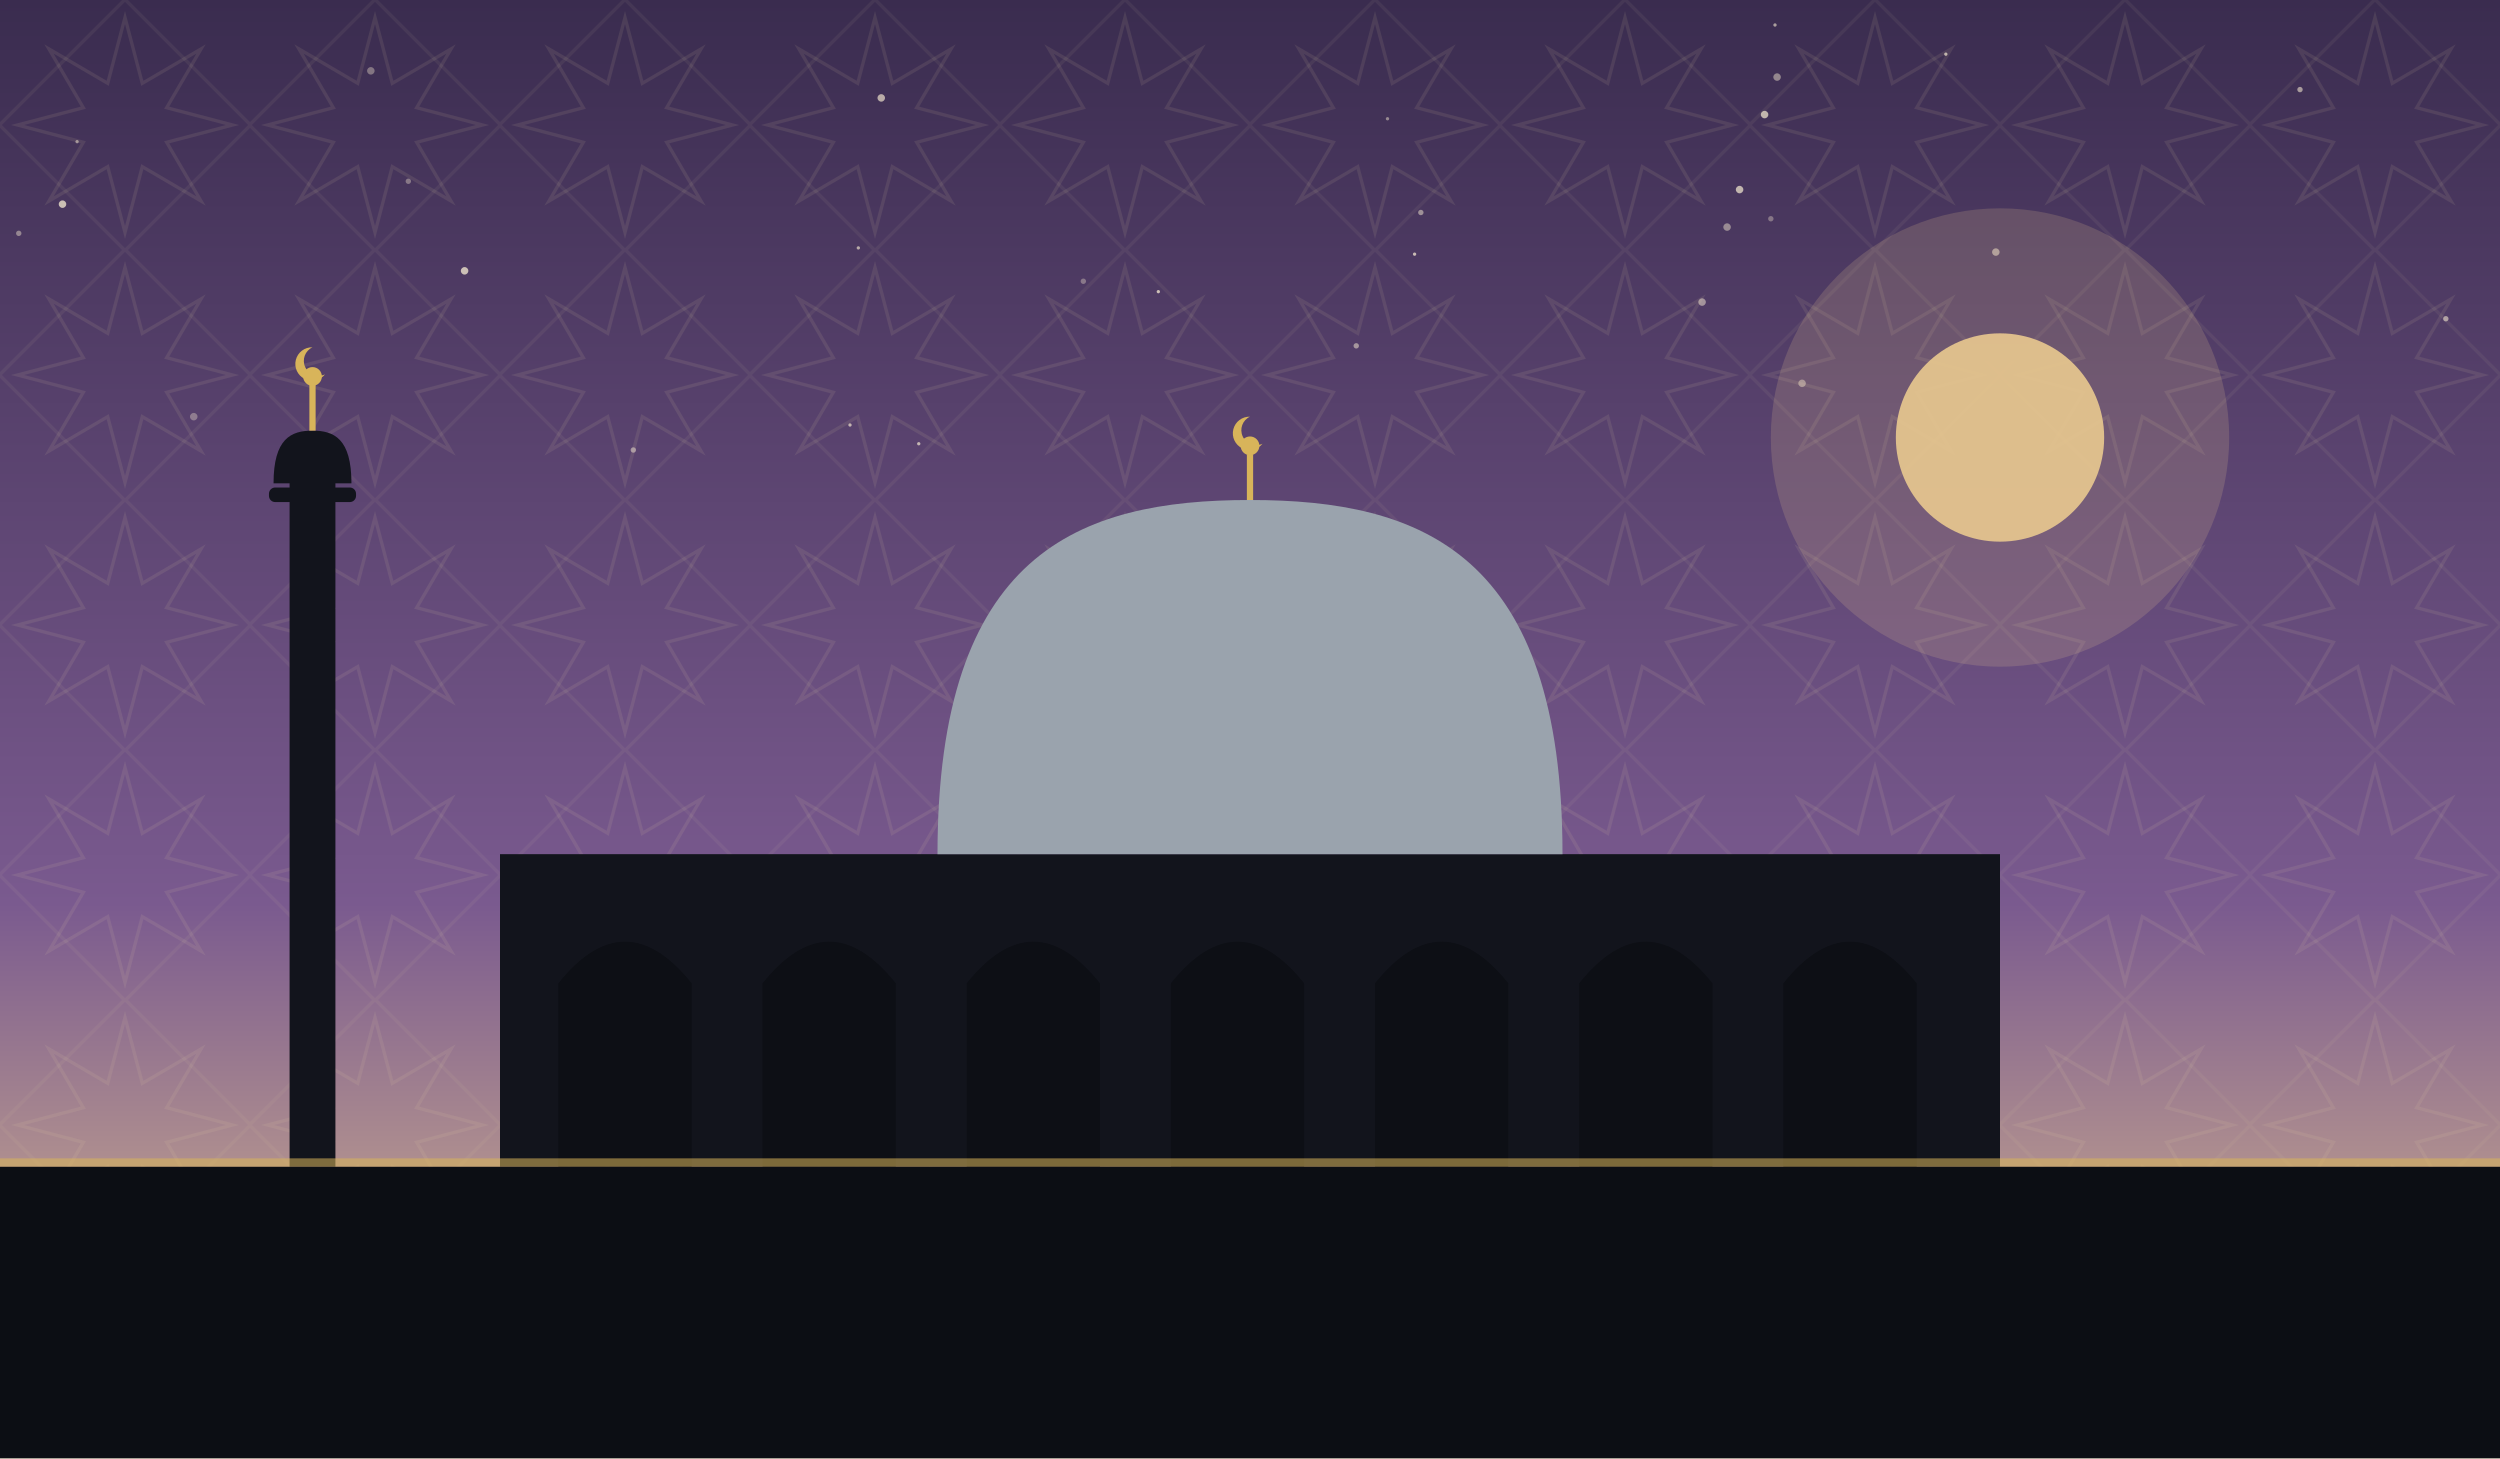
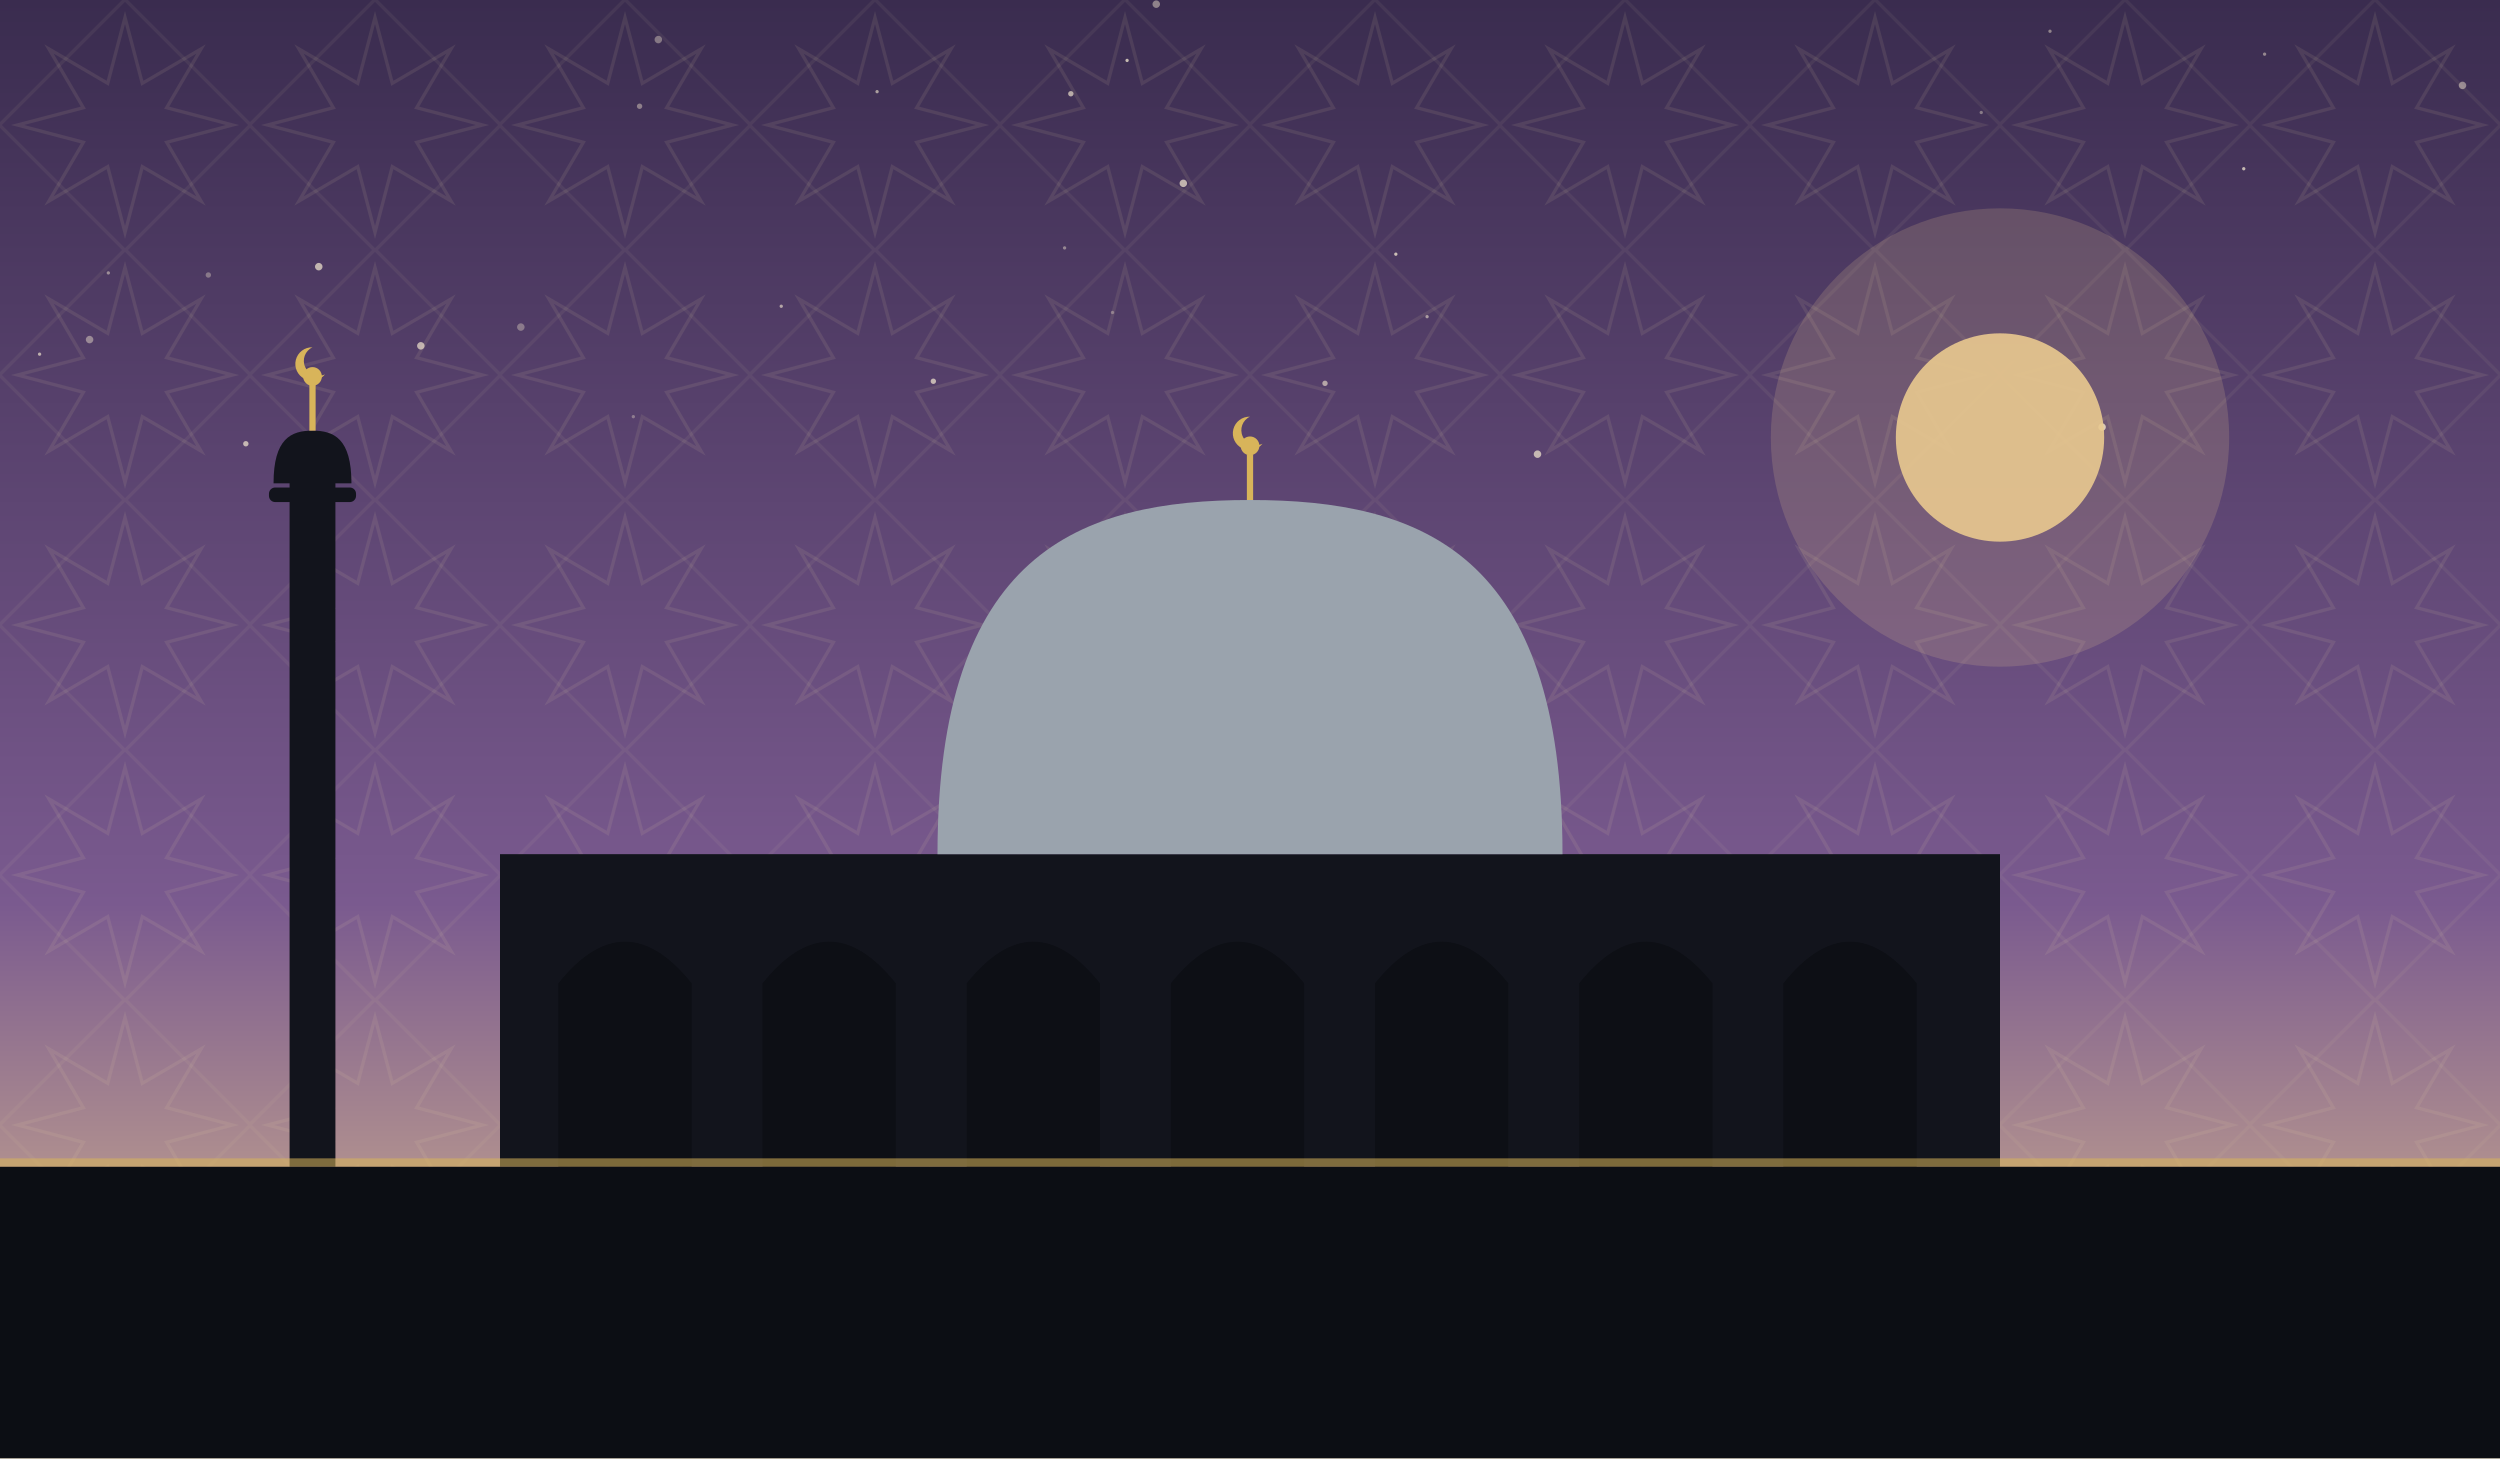
<svg xmlns="http://www.w3.org/2000/svg" viewBox="0 0 1200 700" role="img">
  <defs>
    <linearGradient id="sky" x1="0" y1="0" x2="0" y2="1">
      <stop offset="0" stop-color="#3a2c4f" />
      <stop offset="0.62" stop-color="#7a5a8f" />
      <stop offset="1" stop-color="#e9c98f" />
    </linearGradient>
    <pattern id="g1" width="120" height="120" patternUnits="userSpaceOnUse">
      <polygon points="111.6,60.0 80.0,68.3 96.5,96.5 68.3,80.0 60.0,111.6 51.7,80.0 23.5,96.5 40.0,68.3 8.4,60.0 40.0,51.7 23.5,23.5 51.7,40.0 60.0,8.4 68.3,40.0 96.5,23.5 80.0,51.7" fill="none" stroke="#e8d9a8" stroke-width="1.6" opacity="0.1" />
      <rect x="17.4" y="17.4" width="85.2" height="85.2" fill="none" stroke="#e8d9a8" stroke-width="1.6" opacity="0.07" transform="rotate(45 60.0 60.0)" />
    </pattern>
  </defs>
  <rect width="1200" height="700" fill="url(#sky)" />
  <rect width="1200" height="700" fill="url(#g1)" />
-   <circle cx="852" cy="12" r="0.8" fill="#f7ecd2" opacity="0.59" />
-   <circle cx="1174" cy="153" r="1.3" fill="#f7ecd2" opacity="0.57" />
-   <circle cx="817" cy="145" r="1.8" fill="#f7ecd2" opacity="0.50" />
-   <circle cx="93" cy="200" r="1.8" fill="#f7ecd2" opacity="0.35" />
-   <circle cx="178" cy="34" r="1.8" fill="#f7ecd2" opacity="0.37" />
-   <circle cx="520" cy="135" r="1.3" fill="#f7ecd2" opacity="0.35" />
-   <circle cx="423" cy="47" r="1.8" fill="#f7ecd2" opacity="0.66" />
-   <circle cx="679" cy="122" r="0.8" fill="#f7ecd2" opacity="0.73" />
-   <circle cx="304" cy="216" r="1.3" fill="#f7ecd2" opacity="0.49" />
-   <circle cx="666" cy="57" r="0.8" fill="#f7ecd2" opacity="0.47" />
-   <circle cx="829" cy="109" r="1.8" fill="#f7ecd2" opacity="0.46" />
-   <circle cx="865" cy="184" r="1.8" fill="#f7ecd2" opacity="0.45" />
-   <circle cx="30" cy="98" r="1.8" fill="#f7ecd2" opacity="0.75" />
-   <circle cx="412" cy="119" r="0.8" fill="#f7ecd2" opacity="0.63" />
-   <circle cx="835" cy="91" r="1.8" fill="#f7ecd2" opacity="0.70" />
-   <circle cx="651" cy="166" r="1.3" fill="#f7ecd2" opacity="0.51" />
-   <circle cx="556" cy="140" r="0.8" fill="#f7ecd2" opacity="0.75" />
-   <circle cx="958" cy="121" r="1.8" fill="#f7ecd2" opacity="0.53" />
-   <circle cx="441" cy="213" r="0.8" fill="#f7ecd2" opacity="0.68" />
-   <circle cx="37" cy="68" r="0.8" fill="#f7ecd2" opacity="0.51" />
-   <circle cx="682" cy="102" r="1.3" fill="#f7ecd2" opacity="0.49" />
-   <circle cx="1104" cy="43" r="1.3" fill="#f7ecd2" opacity="0.57" />
-   <circle cx="847" cy="55" r="1.8" fill="#f7ecd2" opacity="0.70" />
-   <circle cx="223" cy="130" r="1.8" fill="#f7ecd2" opacity="0.75" />
-   <circle cx="408" cy="204" r="0.8" fill="#f7ecd2" opacity="0.67" />
-   <circle cx="850" cy="105" r="1.3" fill="#f7ecd2" opacity="0.35" />
-   <circle cx="853" cy="37" r="1.8" fill="#f7ecd2" opacity="0.46" />
-   <circle cx="9" cy="112" r="1.3" fill="#f7ecd2" opacity="0.43" />
-   <circle cx="934" cy="26" r="0.8" fill="#f7ecd2" opacity="0.69" />
-   <circle cx="196" cy="87" r="1.3" fill="#f7ecd2" opacity="0.37" />
+   <circle cx="738" cy="218" r="1.8" fill="#f7ecd2" opacity="0.69" />
+   <circle cx="52" cy="131" r="0.8" fill="#f7ecd2" opacity="0.47" />
+   <circle cx="511" cy="119" r="0.8" fill="#f7ecd2" opacity="0.44" />
+   <circle cx="555" cy="2" r="1.8" fill="#f7ecd2" opacity="0.45" />
+   <circle cx="304" cy="200" r="0.8" fill="#f7ecd2" opacity="0.35" />
+   <circle cx="118" cy="213" r="1.3" fill="#f7ecd2" opacity="0.69" />
+   <circle cx="1077" cy="81" r="0.8" fill="#f7ecd2" opacity="0.72" />
+   <circle cx="421" cy="44" r="0.8" fill="#f7ecd2" opacity="0.59" />
+   <circle cx="670" cy="122" r="0.8" fill="#f7ecd2" opacity="0.75" />
+   <circle cx="984" cy="15" r="0.8" fill="#f7ecd2" opacity="0.45" />
+   <circle cx="43" cy="163" r="1.8" fill="#f7ecd2" opacity="0.44" />
+   <circle cx="1087" cy="26" r="0.8" fill="#f7ecd2" opacity="0.47" />
+   <circle cx="636" cy="184" r="1.3" fill="#f7ecd2" opacity="0.59" />
+   <circle cx="250" cy="157" r="1.8" fill="#f7ecd2" opacity="0.35" />
+   <circle cx="1009" cy="205" r="1.8" fill="#f7ecd2" opacity="0.80" />
+   <circle cx="153" cy="128" r="1.8" fill="#f7ecd2" opacity="0.69" />
+   <circle cx="202" cy="166" r="1.8" fill="#f7ecd2" opacity="0.67" />
+   <circle cx="316" cy="19" r="1.8" fill="#f7ecd2" opacity="0.39" />
+   <circle cx="375" cy="147" r="0.8" fill="#f7ecd2" opacity="0.60" />
+   <circle cx="19" cy="170" r="0.8" fill="#f7ecd2" opacity="0.65" />
+   <circle cx="568" cy="88" r="1.8" fill="#f7ecd2" opacity="0.69" />
+   <circle cx="1182" cy="41" r="1.8" fill="#f7ecd2" opacity="0.47" />
+   <circle cx="541" cy="29" r="0.8" fill="#f7ecd2" opacity="0.74" />
+   <circle cx="685" cy="152" r="0.8" fill="#f7ecd2" opacity="0.55" />
+   <circle cx="534" cy="150" r="0.8" fill="#f7ecd2" opacity="0.35" />
+   <circle cx="448" cy="183" r="1.3" fill="#f7ecd2" opacity="0.69" />
+   <circle cx="307" cy="51" r="1.3" fill="#f7ecd2" opacity="0.42" />
+   <circle cx="951" cy="54" r="0.8" fill="#f7ecd2" opacity="0.39" />
+   <circle cx="100" cy="132" r="1.3" fill="#f7ecd2" opacity="0.35" />
+   <circle cx="514" cy="45" r="1.3" fill="#f7ecd2" opacity="0.65" />
  <circle cx="960" cy="210" r="110" fill="#e9c98f" opacity="0.18" />
  <circle cx="960" cy="210" r="50" fill="#e9c98f" opacity="0.9" />
  <rect x="240" y="410" width="720" height="150" fill="#12141c" />
  <path d="M 268 560 L 268 472 Q 300 432 332 472 L 332 560 Z" fill="#0c0e14" opacity="0.9" />
  <path d="M 366 560 L 366 472 Q 398 432 430 472 L 430 560 Z" fill="#0c0e14" opacity="0.9" />
  <path d="M 464 560 L 464 472 Q 496 432 528 472 L 528 560 Z" fill="#0c0e14" opacity="0.9" />
  <path d="M 562 560 L 562 472 Q 594 432 626 472 L 626 560 Z" fill="#0c0e14" opacity="0.9" />
  <path d="M 660 560 L 660 472 Q 692 432 724 472 L 724 560 Z" fill="#0c0e14" opacity="0.9" />
  <path d="M 758 560 L 758 472 Q 790 432 822 472 L 822 560 Z" fill="#0c0e14" opacity="0.9" />
  <path d="M 856 560 L 856 472 Q 888 432 920 472 L 920 560 Z" fill="#0c0e14" opacity="0.9" />
  <path d="M 450 410 C 450 265.5, 517.5 240, 600 240 C 682.5 240, 750 265.5, 750 410 Z" fill="#9aa3ad" />
  <line x1="600" y1="240" x2="600" y2="218" stroke="#d8b45a" stroke-width="3" />
  <circle cx="600" cy="214" r="4.5" fill="#d8b45a" />
  <path d="M 600 200 a 8 8 0 1 0 6 13 a 6.4 6.4 0 1 1 -6 -13 Z" fill="#d8b45a" />
  <rect x="139.0" y="230" width="22" height="330" fill="#12141c" />
  <rect x="129.1" y="234" width="41.8" height="7" rx="3" fill="#12141c" />
  <path d="M 131.3 232 C 131.3 210.495, 139.715 206.7, 150 206.7 C 160.285 206.7, 168.7 210.495, 168.7 232 Z" fill="#12141c" />
  <line x1="150" y1="206.7" x2="150" y2="184.7" stroke="#d8b45a" stroke-width="3" />
  <circle cx="150" cy="180.7" r="4.5" fill="#d8b45a" />
  <path d="M 150 166.7 a 8 8 0 1 0 6 13 a 6.4 6.4 0 1 1 -6 -13 Z" fill="#d8b45a" />
  <rect x="0" y="560" width="1200" height="140" fill="#0c0e14" />
  <rect x="0" y="556" width="1200" height="4" fill="#d8b45a" opacity="0.55" />
</svg>
